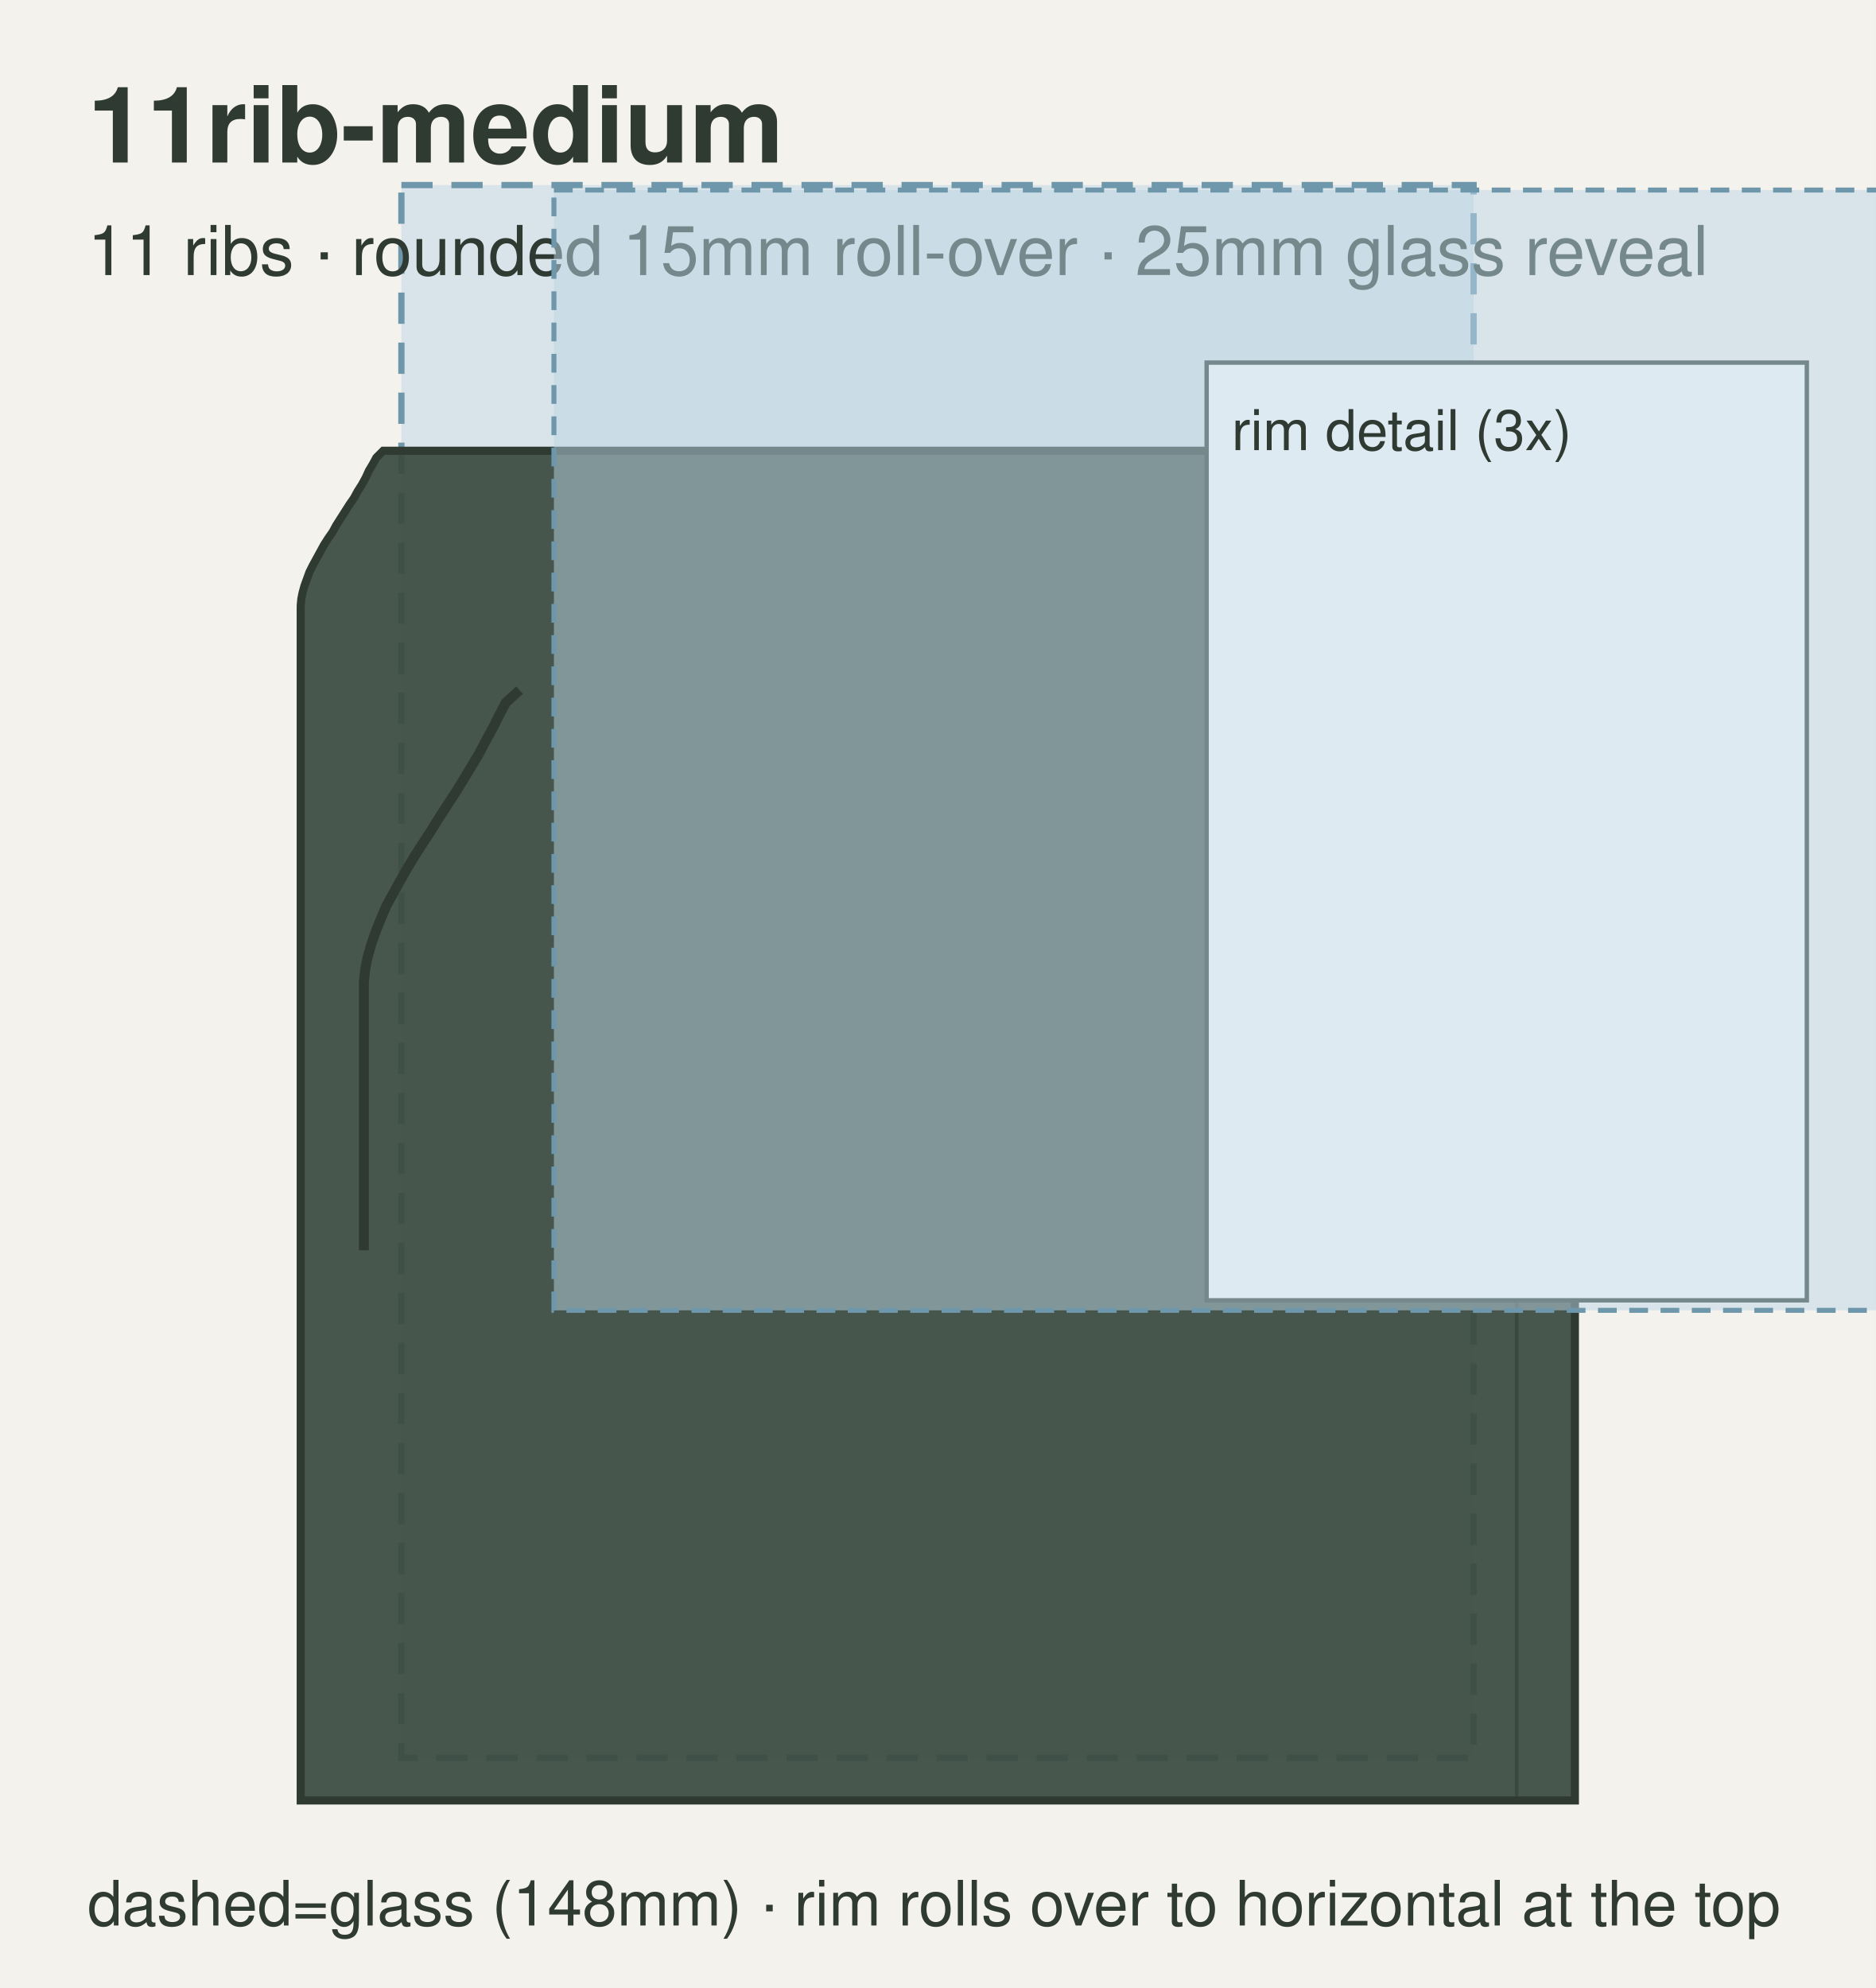
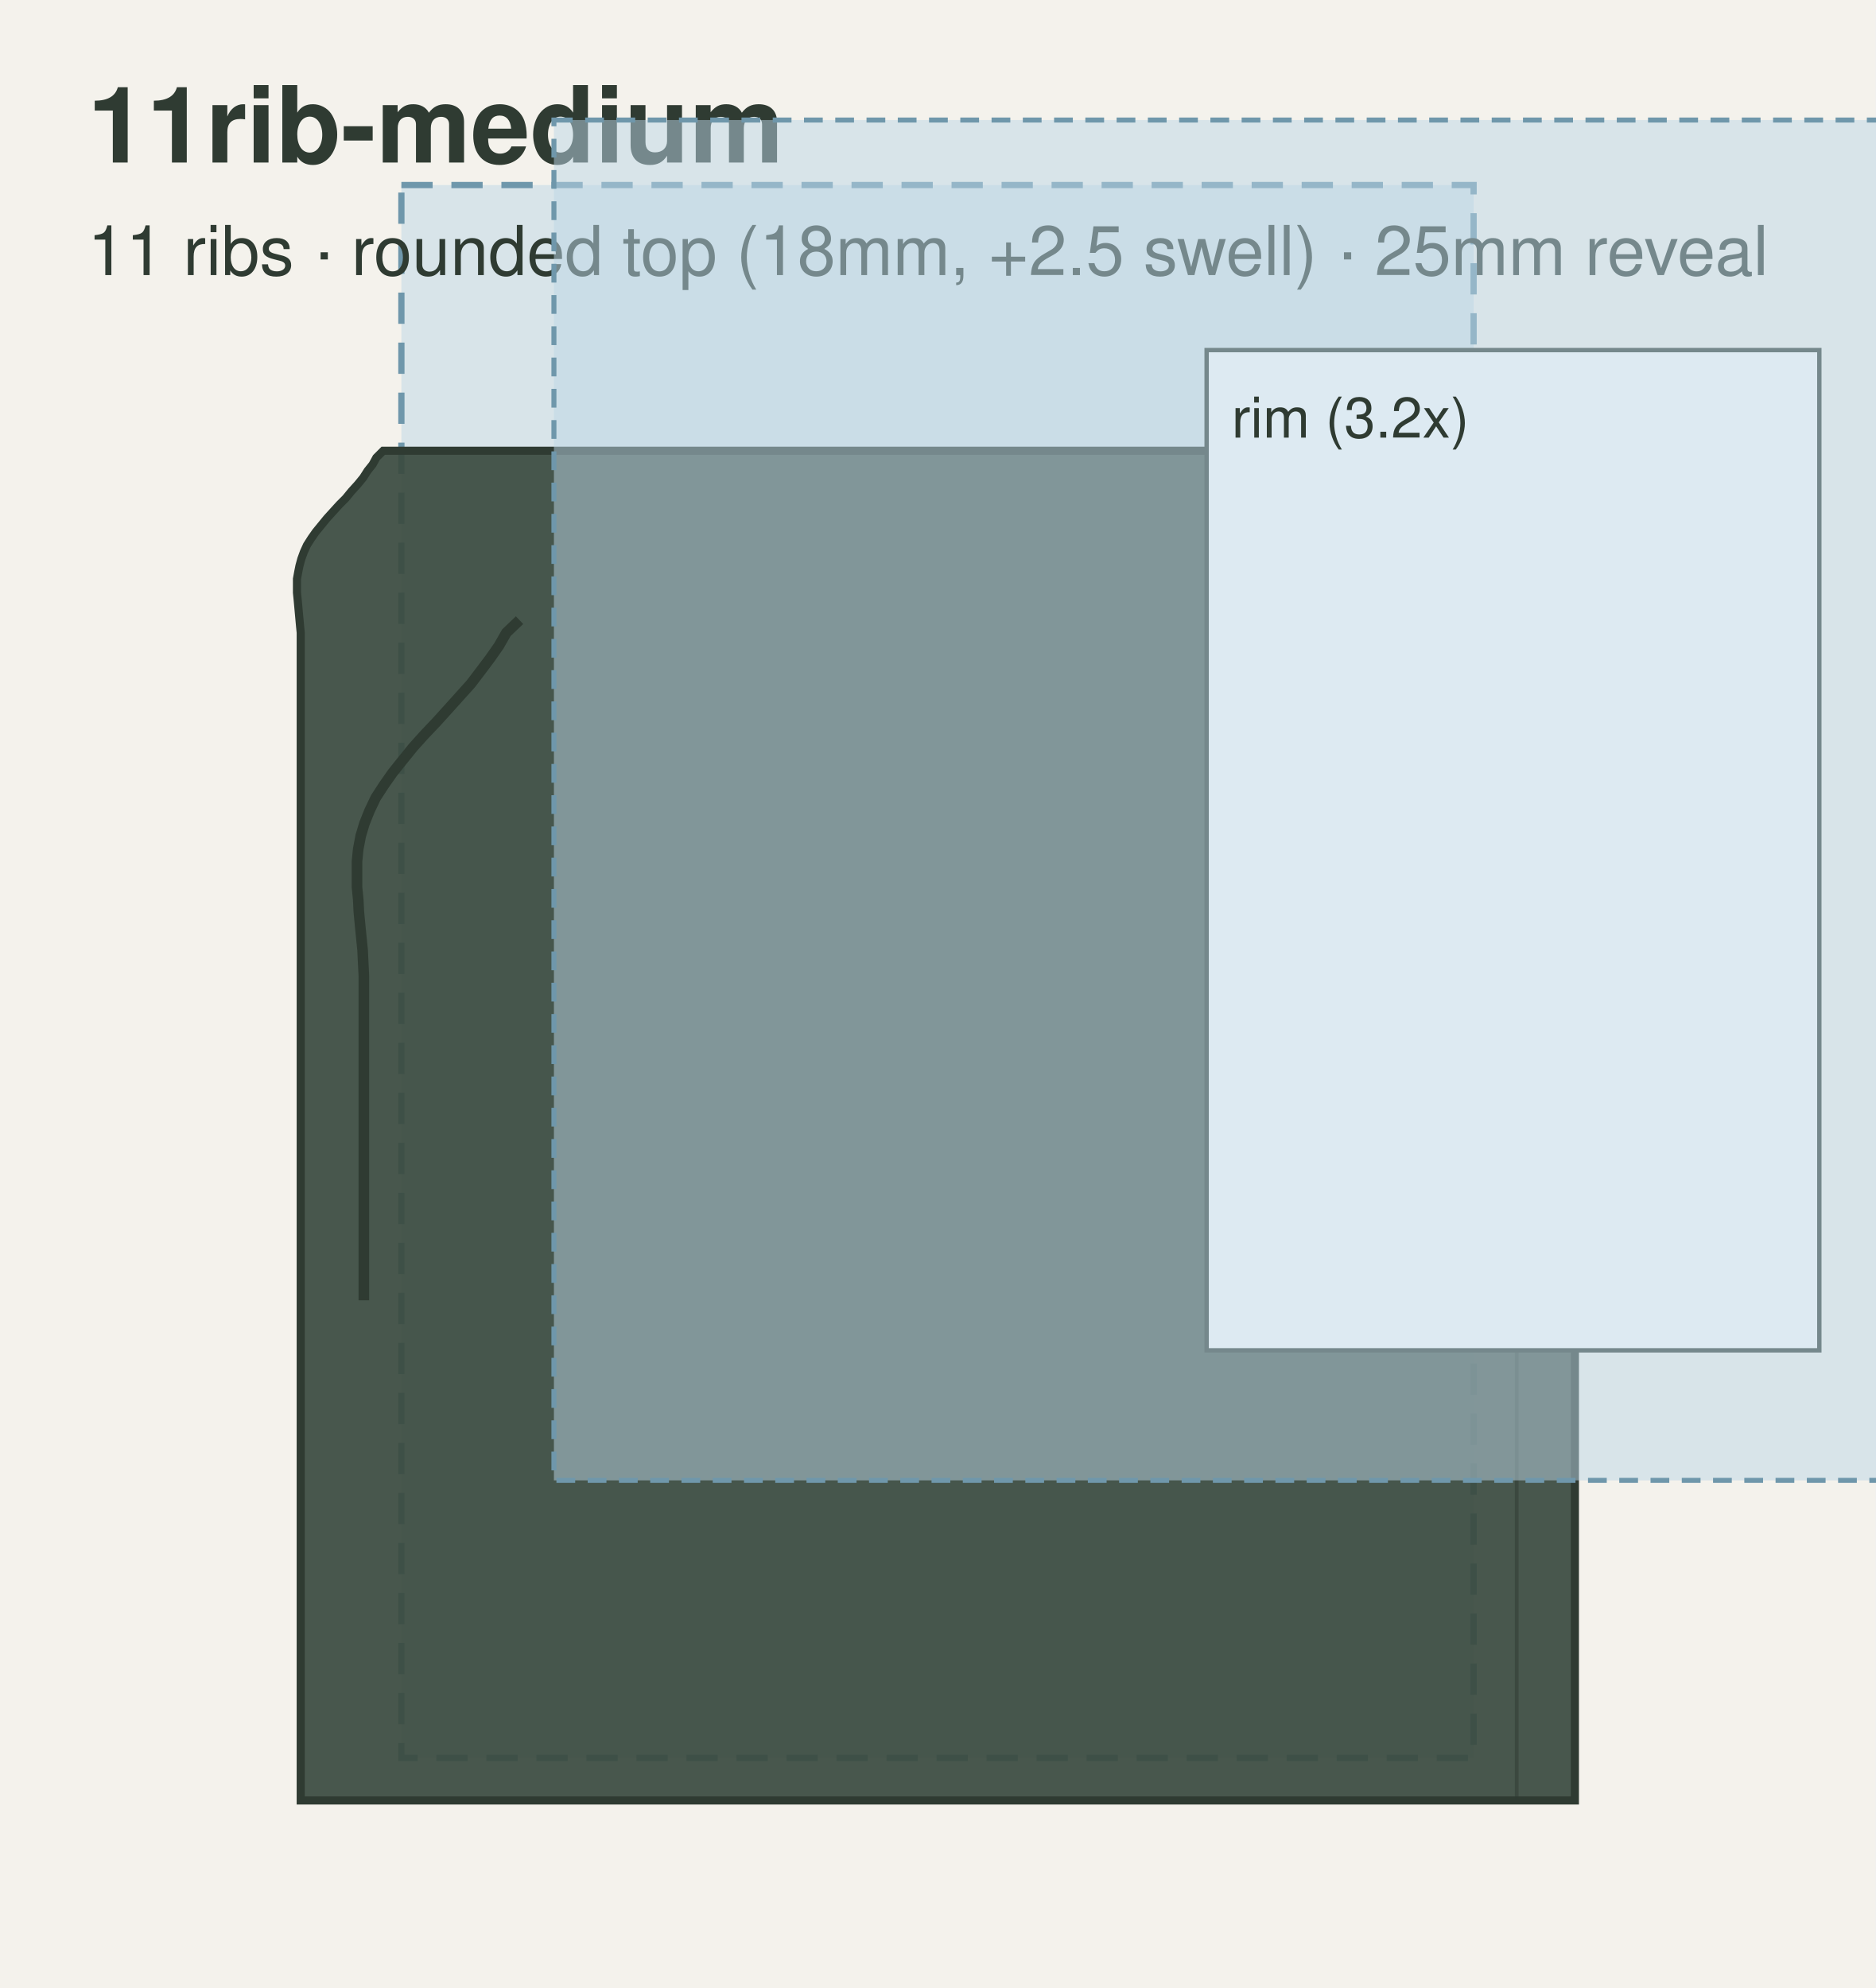
<svg xmlns="http://www.w3.org/2000/svg" width="300" height="318" viewBox="0 0 300 318">
  <rect width="300" height="318" fill="#f4f2ec" />
  <rect x="64.2" y="29.6" width="171.5" height="251.6" fill="#bcd6e6" fill-opacity="0.5" stroke="#6f97ab" stroke-width="1" stroke-dasharray="5 3" />
-   <path d="M 251.9,288.0 L 251.9,288.0 L 251.9,286.9 L 251.9,285.8 L 251.9,284.8 L 251.9,283.7 L 251.9,282.6 L 251.9,281.5 L 251.9,280.4 L 251.9,279.4 L 251.9,278.3 L 251.9,277.2 L 251.9,276.1 L 251.9,275.0 L 251.9,274.0 L 251.9,272.9 L 251.9,271.8 L 251.9,270.7 L 251.9,269.6 L 251.9,268.6 L 251.9,267.5 L 251.9,266.4 L 251.9,265.3 L 251.9,264.3 L 251.9,263.2 L 251.9,262.1 L 251.9,261.0 L 251.9,259.9 L 251.9,258.9 L 251.9,257.8 L 251.9,256.7 L 251.9,255.6 L 251.9,254.5 L 251.9,253.5 L 251.9,252.4 L 251.9,251.3 L 251.9,250.2 L 251.9,249.1 L 251.9,248.1 L 251.9,247.0 L 251.9,245.9 L 251.9,244.8 L 251.9,243.7 L 251.9,242.7 L 251.9,241.6 L 251.9,240.5 L 251.9,239.4 L 251.9,238.3 L 251.9,237.3 L 251.9,236.2 L 251.9,235.1 L 251.9,234.0 L 251.9,232.9 L 251.9,231.9 L 251.9,230.8 L 251.9,229.7 L 251.9,228.6 L 251.9,227.5 L 251.9,226.5 L 251.9,225.4 L 251.9,224.3 L 251.9,223.2 L 251.9,222.2 L 251.9,221.1 L 251.9,220.0 L 251.9,218.9 L 251.9,217.8 L 251.9,216.8 L 251.9,215.7 L 251.9,214.6 L 251.9,213.5 L 251.9,212.4 L 251.9,211.4 L 251.9,210.3 L 251.9,209.2 L 251.9,208.1 L 251.9,207.0 L 251.9,206.0 L 251.9,204.9 L 251.9,203.8 L 251.9,202.7 L 251.9,201.6 L 251.9,200.6 L 251.9,199.5 L 251.9,198.4 L 251.9,197.3 L 251.9,196.2 L 251.9,195.2 L 251.9,194.1 L 251.9,193.0 L 251.9,191.9 L 251.9,190.8 L 251.9,189.8 L 251.9,188.7 L 251.9,187.6 L 251.9,186.5 L 251.9,185.4 L 251.9,184.4 L 251.9,183.3 L 251.9,182.2 L 251.9,181.1 L 251.9,180.1 L 251.9,179.0 L 251.9,177.9 L 251.9,176.8 L 251.9,175.7 L 251.9,174.7 L 251.9,173.6 L 251.9,172.5 L 251.9,171.4 L 251.9,170.3 L 251.9,169.3 L 251.9,168.2 L 251.9,167.1 L 251.9,166.0 L 251.9,164.9 L 251.9,163.9 L 251.9,162.8 L 251.9,161.7 L 251.9,160.6 L 251.9,159.5 L 251.9,158.5 L 251.9,157.4 L 251.9,156.3 L 251.9,155.2 L 251.9,154.1 L 251.9,153.1 L 251.9,152.0 L 251.9,150.9 L 251.9,149.8 L 251.9,148.7 L 251.9,147.7 L 251.9,146.6 L 251.9,145.5 L 251.9,144.4 L 251.9,143.3 L 251.9,142.3 L 251.9,141.2 L 251.9,140.1 L 251.9,139.0 L 251.9,137.9 L 251.9,136.9 L 251.9,135.8 L 251.9,134.7 L 251.9,133.6 L 251.9,132.6 L 251.9,131.5 L 251.9,130.4 L 251.9,129.3 L 251.9,128.2 L 251.9,127.2 L 251.9,126.1 L 251.9,125.0 L 251.9,123.9 L 251.9,122.8 L 251.9,121.8 L 251.9,120.7 L 251.9,119.6 L 251.9,118.5 L 251.9,117.4 L 251.9,116.4 L 251.9,115.3 L 251.9,114.2 L 251.9,113.1 L 251.9,112.0 L 251.9,111.0 L 251.9,109.9 L 251.9,108.8 L 251.9,107.7 L 251.9,106.6 L 251.9,105.6 L 251.9,104.5 L 251.9,103.4 L 251.9,102.3 L 251.9,101.2 L 251.9,100.2 L 251.9,99.1 L 251.9,98.0 L 251.9,96.9 L 251.8,95.8 L 251.6,94.8 L 251.3,93.7 L 250.9,92.6 L 250.5,91.5 L 250.0,90.5 L 249.4,89.4 L 248.8,88.3 L 248.2,87.2 L 247.5,86.1 L 246.8,85.1 L 246.2,84.0 L 245.5,82.9 L 244.8,81.8 L 244.1,80.7 L 243.4,79.7 L 242.8,78.6 L 242.1,77.5 L 241.5,76.4 L 241.0,75.3 L 240.4,74.3 L 239.8,73.2 L 238.7,72.1 L 150.0,72.1 L 61.3,72.1 L 60.2,73.2 L 59.6,74.3 L 59.0,75.3 L 58.5,76.4 L 57.9,77.5 L 57.2,78.6 L 56.6,79.7 L 55.9,80.7 L 55.2,81.8 L 54.5,82.9 L 53.8,84.0 L 53.2,85.1 L 52.5,86.1 L 51.8,87.2 L 51.2,88.3 L 50.6,89.4 L 50.0,90.5 L 49.5,91.5 L 49.1,92.6 L 48.7,93.7 L 48.4,94.8 L 48.2,95.8 L 48.1,96.9 L 48.1,98.0 L 48.1,99.1 L 48.1,100.2 L 48.1,101.2 L 48.1,102.3 L 48.1,103.4 L 48.1,104.5 L 48.1,105.6 L 48.1,106.6 L 48.1,107.7 L 48.1,108.8 L 48.1,109.9 L 48.1,111.0 L 48.1,112.0 L 48.1,113.1 L 48.1,114.2 L 48.1,115.3 L 48.1,116.4 L 48.1,117.4 L 48.1,118.5 L 48.1,119.6 L 48.1,120.7 L 48.1,121.8 L 48.1,122.8 L 48.1,123.9 L 48.1,125.0 L 48.1,126.1 L 48.1,127.2 L 48.1,128.2 L 48.1,129.3 L 48.1,130.4 L 48.1,131.5 L 48.1,132.6 L 48.1,133.6 L 48.1,134.7 L 48.1,135.8 L 48.1,136.9 L 48.1,137.9 L 48.1,139.0 L 48.1,140.1 L 48.1,141.2 L 48.1,142.3 L 48.1,143.3 L 48.1,144.4 L 48.1,145.5 L 48.1,146.6 L 48.1,147.7 L 48.1,148.7 L 48.1,149.8 L 48.1,150.9 L 48.1,152.0 L 48.1,153.1 L 48.1,154.1 L 48.1,155.2 L 48.1,156.3 L 48.1,157.4 L 48.1,158.5 L 48.1,159.5 L 48.1,160.6 L 48.1,161.7 L 48.1,162.8 L 48.1,163.9 L 48.1,164.9 L 48.1,166.0 L 48.1,167.1 L 48.1,168.2 L 48.1,169.3 L 48.1,170.3 L 48.1,171.4 L 48.1,172.5 L 48.1,173.6 L 48.1,174.7 L 48.1,175.7 L 48.1,176.8 L 48.1,177.9 L 48.1,179.0 L 48.1,180.1 L 48.1,181.1 L 48.1,182.2 L 48.1,183.3 L 48.1,184.4 L 48.1,185.4 L 48.1,186.5 L 48.1,187.6 L 48.1,188.7 L 48.1,189.8 L 48.1,190.8 L 48.1,191.9 L 48.1,193.0 L 48.1,194.1 L 48.1,195.2 L 48.1,196.2 L 48.1,197.3 L 48.1,198.4 L 48.1,199.5 L 48.1,200.6 L 48.1,201.6 L 48.1,202.7 L 48.1,203.8 L 48.1,204.9 L 48.1,206.0 L 48.1,207.0 L 48.1,208.1 L 48.1,209.2 L 48.1,210.3 L 48.1,211.4 L 48.1,212.4 L 48.1,213.5 L 48.1,214.6 L 48.1,215.7 L 48.1,216.8 L 48.1,217.8 L 48.1,218.9 L 48.1,220.0 L 48.1,221.1 L 48.1,222.2 L 48.1,223.2 L 48.1,224.3 L 48.1,225.4 L 48.1,226.5 L 48.1,227.5 L 48.1,228.6 L 48.1,229.7 L 48.1,230.8 L 48.1,231.9 L 48.1,232.9 L 48.1,234.0 L 48.1,235.1 L 48.1,236.2 L 48.1,237.3 L 48.1,238.3 L 48.1,239.4 L 48.1,240.5 L 48.1,241.6 L 48.1,242.7 L 48.1,243.7 L 48.1,244.8 L 48.1,245.9 L 48.1,247.0 L 48.1,248.1 L 48.1,249.1 L 48.1,250.2 L 48.1,251.3 L 48.1,252.4 L 48.1,253.5 L 48.1,254.5 L 48.1,255.6 L 48.1,256.7 L 48.1,257.8 L 48.1,258.9 L 48.1,259.9 L 48.1,261.0 L 48.1,262.1 L 48.1,263.2 L 48.1,264.3 L 48.1,265.3 L 48.1,266.4 L 48.1,267.5 L 48.1,268.6 L 48.1,269.6 L 48.1,270.7 L 48.1,271.8 L 48.1,272.9 L 48.1,274.0 L 48.1,275.0 L 48.1,276.1 L 48.1,277.2 L 48.1,278.3 L 48.1,279.4 L 48.1,280.4 L 48.1,281.5 L 48.1,282.6 L 48.1,283.7 L 48.1,284.8 L 48.1,285.8 L 48.1,286.9 L 48.1,288.0 Z" fill="#3a4a3f" fill-opacity="0.92" stroke="#2f3b32" stroke-width="1.3" />
-   <path d="M 242.6,288.0 L 242.6,286.9 L 242.6,285.8 L 242.6,284.8 L 242.6,283.7 L 242.6,282.6 L 242.6,281.5 L 242.6,280.4 L 242.6,279.4 L 242.6,278.3 L 242.6,277.2 L 242.6,276.1 L 242.6,275.0 L 242.6,274.0 L 242.6,272.9 L 242.6,271.8 L 242.6,270.7 L 242.6,269.6 L 242.6,268.6 L 242.6,267.5 L 242.6,266.4 L 242.6,265.3 L 242.6,264.3 L 242.6,263.2 L 242.6,262.1 L 242.6,261.0 L 242.6,259.9 L 242.6,258.9 L 242.6,257.8 L 242.6,256.7 L 242.6,255.6 L 242.6,254.5 L 242.6,253.5 L 242.6,252.4 L 242.6,251.3 L 242.6,250.2 L 242.6,249.1 L 242.6,248.1 L 242.6,247.0 L 242.6,245.9 L 242.6,244.8 L 242.6,243.7 L 242.6,242.7 L 242.6,241.6 L 242.6,240.5 L 242.6,239.4 L 242.6,238.3 L 242.6,237.3 L 242.6,236.2 L 242.6,235.1 L 242.6,234.0 L 242.6,232.9 L 242.6,231.9 L 242.6,230.8 L 242.6,229.7 L 242.6,228.6 L 242.6,227.5 L 242.6,226.5 L 242.6,225.4 L 242.6,224.3 L 242.6,223.2 L 242.6,222.2 L 242.6,221.1 L 242.6,220.0 L 242.6,218.9 L 242.6,217.8 L 242.6,216.8 L 242.6,215.7 L 242.6,214.6 L 242.6,213.5 L 242.6,212.4 L 242.6,211.4 L 242.6,210.3 L 242.6,209.2 L 242.6,208.1 L 242.6,207.0 L 242.6,206.0 L 242.6,204.9 L 242.6,203.8 L 242.6,202.7 L 242.6,201.6 L 242.6,200.6 L 242.6,199.5 L 242.6,198.4 L 242.6,197.3 L 242.6,196.2 L 242.6,195.2 L 242.6,194.1 L 242.6,193.0 L 242.6,191.9 L 242.6,190.8 L 242.6,189.8 L 242.6,188.7 L 242.6,187.6 L 242.6,186.5 L 242.6,185.4 L 242.6,184.4 L 242.6,183.3 L 242.6,182.2 L 242.6,181.1 L 242.6,180.1 L 242.6,179.0 L 242.6,177.9 L 242.6,176.8 L 242.6,175.7 L 242.6,174.7 L 242.6,173.6 L 242.6,172.5 L 242.6,171.4 L 242.6,170.3 L 242.6,169.3 L 242.6,168.2 L 242.6,167.1 L 242.6,166.0 L 242.6,164.9 L 242.6,163.9 L 242.6,162.8 L 242.6,161.7 L 242.6,160.6 L 242.6,159.5 L 242.6,158.5 L 242.6,157.4 L 242.6,156.3 L 242.6,155.2 L 242.6,154.1 L 242.6,153.1 L 242.6,152.0 L 242.6,150.9 L 242.6,149.8 L 242.6,148.7 L 242.6,147.7 L 242.6,146.6 L 242.6,145.5 L 242.6,144.4 L 242.6,143.3 L 242.6,142.3 L 242.6,141.2 L 242.6,140.1 L 242.6,139.0 L 242.6,137.9 L 242.6,136.9 L 242.6,135.8 L 242.6,134.7 L 242.6,133.6 L 242.6,132.6 L 242.6,131.5 L 242.6,130.4 L 242.6,129.3 L 242.6,128.2 L 242.6,127.2 L 242.6,126.1 L 242.6,125.0 L 242.6,123.9 L 242.6,122.8 L 242.6,121.8 L 242.6,120.7 L 242.6,119.6 L 242.6,118.5 L 242.6,117.4 L 242.6,116.4 L 242.6,115.3 L 242.6,114.2 L 242.6,113.1 L 242.6,112.0 L 242.6,111.0 L 242.6,109.9 L 242.6,108.8 L 242.6,107.7 L 242.6,106.6 L 242.6,105.6 L 242.6,104.5 L 242.6,103.4 L 242.6,102.3 L 242.6,101.2 L 242.6,100.2 L 242.6,99.1 L 242.6,98.0 L 242.6,96.9 L 242.6,95.8 L 242.5,94.8 L 242.5,93.7 L 242.5,92.6 L 242.5,91.5 L 242.4,90.5 L 242.4,89.4 L 242.3,88.3 L 242.2,87.2 L 242.1,86.1 L 242.1,85.1 L 242.0,84.0 L 241.8,82.9 L 241.7,81.8 L 241.6,80.7 L 241.4,79.7 L 241.3,78.6 L 241.1,77.5 L 240.8,76.4 L 240.6,75.3 L 240.2,74.3 L 239.8,73.2 L 238.7,72.1" fill="none" stroke="#2f3b32" stroke-width="0.6" stroke-opacity="0.5" />
+   <path d="M 251.9,288.0 L 251.9,288.0 L 251.9,286.9 L 251.9,285.8 L 251.9,284.8 L 251.9,283.7 L 251.9,282.6 L 251.9,281.5 L 251.9,280.4 L 251.9,279.4 L 251.9,278.3 L 251.9,277.2 L 251.9,276.1 L 251.9,275.0 L 251.9,274.0 L 251.9,272.9 L 251.9,271.8 L 251.9,270.7 L 251.9,269.6 L 251.9,268.6 L 251.9,267.5 L 251.9,266.4 L 251.9,265.3 L 251.9,264.3 L 251.9,263.2 L 251.9,262.1 L 251.9,261.0 L 251.9,259.9 L 251.9,258.9 L 251.9,257.8 L 251.9,256.7 L 251.9,255.6 L 251.9,254.5 L 251.9,253.5 L 251.9,252.4 L 251.9,251.3 L 251.9,250.2 L 251.9,249.1 L 251.9,248.1 L 251.9,247.0 L 251.9,245.9 L 251.9,244.8 L 251.9,243.7 L 251.9,242.7 L 251.9,241.6 L 251.9,240.5 L 251.9,239.4 L 251.9,238.3 L 251.9,237.3 L 251.9,236.2 L 251.9,235.1 L 251.9,234.0 L 251.9,232.9 L 251.9,231.9 L 251.9,230.8 L 251.9,229.7 L 251.9,228.6 L 251.9,227.5 L 251.9,226.5 L 251.9,225.4 L 251.9,224.3 L 251.9,223.2 L 251.9,222.2 L 251.9,221.1 L 251.9,220.0 L 251.9,218.9 L 251.9,217.8 L 251.9,216.8 L 251.9,215.7 L 251.9,214.6 L 251.9,213.5 L 251.9,212.4 L 251.9,211.4 L 251.9,210.3 L 251.9,209.2 L 251.9,208.1 L 251.9,207.0 L 251.9,206.0 L 251.9,204.9 L 251.9,203.8 L 251.9,202.7 L 251.9,201.6 L 251.9,200.6 L 251.9,199.5 L 251.9,198.4 L 251.9,197.3 L 251.9,196.2 L 251.9,195.2 L 251.9,194.1 L 251.9,193.0 L 251.9,191.9 L 251.9,190.8 L 251.9,189.8 L 251.9,188.7 L 251.9,187.6 L 251.9,186.5 L 251.9,185.4 L 251.9,184.4 L 251.9,183.3 L 251.9,182.2 L 251.9,181.1 L 251.9,180.1 L 251.9,179.0 L 251.9,177.9 L 251.9,176.8 L 251.9,175.7 L 251.9,174.7 L 251.9,173.6 L 251.9,172.5 L 251.9,171.4 L 251.9,170.3 L 251.9,169.3 L 251.9,168.2 L 251.9,167.1 L 251.9,166.0 L 251.9,164.9 L 251.9,163.9 L 251.9,162.8 L 251.9,161.7 L 251.9,160.6 L 251.9,159.5 L 251.9,158.5 L 251.9,157.4 L 251.9,156.3 L 251.9,155.2 L 251.9,154.1 L 251.9,153.1 L 251.9,152.0 L 251.9,150.9 L 251.9,149.8 L 251.9,148.7 L 251.9,147.7 L 251.9,146.6 L 251.9,145.5 L 251.9,144.4 L 251.9,143.3 L 251.9,142.3 L 251.9,141.2 L 251.9,140.1 L 251.9,139.0 L 251.9,137.9 L 251.9,136.9 L 251.9,135.8 L 251.9,134.7 L 251.9,133.6 L 251.9,132.6 L 251.9,131.5 L 251.9,130.4 L 251.9,129.3 L 251.9,128.2 L 251.9,127.2 L 251.9,126.1 L 251.9,125.0 L 251.9,123.9 L 251.9,122.8 L 251.9,121.8 L 251.9,120.7 L 251.9,119.6 L 251.9,118.5 L 251.9,117.4 L 251.9,116.4 L 251.9,115.3 L 251.9,114.2 L 251.9,113.1 L 251.9,112.0 L 251.9,111.0 L 251.9,109.9 L 251.9,108.8 L 251.9,107.7 L 251.9,106.6 L 251.9,105.6 L 251.9,104.5 L 251.9,103.4 L 251.9,102.3 L 251.9,101.2 L 252.0,100.2 L 252.1,99.1 L 252.2,98.0 L 252.3,96.9 L 252.4,95.8 L 252.5,94.8 L 252.5,93.7 L 252.5,92.6 L 252.3,91.5 L 252.1,90.5 L 251.8,89.4 L 251.4,88.3 L 250.9,87.2 L 250.2,86.1 L 249.5,85.1 L 248.6,84.0 L 247.7,82.9 L 246.7,81.8 L 245.7,80.7 L 244.7,79.7 L 243.8,78.6 L 242.8,77.5 L 241.9,76.4 L 241.2,75.3 L 240.4,74.3 L 239.8,73.2 L 238.7,72.1 L 150.0,72.1 L 61.3,72.1 L 60.2,73.2 L 59.6,74.3 L 58.8,75.3 L 58.1,76.4 L 57.2,77.5 L 56.2,78.6 L 55.3,79.7 L 54.3,80.7 L 53.3,81.8 L 52.3,82.9 L 51.4,84.0 L 50.5,85.1 L 49.8,86.1 L 49.1,87.2 L 48.6,88.3 L 48.2,89.4 L 47.9,90.5 L 47.7,91.5 L 47.5,92.6 L 47.5,93.7 L 47.5,94.8 L 47.6,95.8 L 47.7,96.9 L 47.8,98.0 L 47.9,99.1 L 48.0,100.2 L 48.1,101.2 L 48.1,102.3 L 48.1,103.4 L 48.1,104.5 L 48.1,105.6 L 48.1,106.6 L 48.1,107.7 L 48.1,108.8 L 48.1,109.9 L 48.1,111.0 L 48.1,112.0 L 48.1,113.1 L 48.1,114.2 L 48.1,115.3 L 48.1,116.4 L 48.1,117.4 L 48.1,118.5 L 48.1,119.6 L 48.1,120.7 L 48.1,121.8 L 48.1,122.8 L 48.1,123.9 L 48.1,125.0 L 48.1,126.1 L 48.1,127.2 L 48.1,128.2 L 48.1,129.3 L 48.1,130.4 L 48.1,131.5 L 48.1,132.6 L 48.1,133.6 L 48.1,134.7 L 48.1,135.8 L 48.1,136.9 L 48.1,137.9 L 48.1,139.0 L 48.1,140.1 L 48.1,141.2 L 48.1,142.3 L 48.1,143.3 L 48.1,144.4 L 48.1,145.5 L 48.1,146.6 L 48.1,147.7 L 48.1,148.7 L 48.1,149.8 L 48.1,150.9 L 48.1,152.0 L 48.1,153.1 L 48.1,154.1 L 48.1,155.2 L 48.1,156.3 L 48.1,157.4 L 48.1,158.5 L 48.1,159.5 L 48.1,160.6 L 48.1,161.7 L 48.1,162.8 L 48.1,163.9 L 48.1,164.9 L 48.1,166.0 L 48.1,167.1 L 48.1,168.2 L 48.1,169.3 L 48.1,170.3 L 48.1,171.4 L 48.1,172.5 L 48.1,173.6 L 48.1,174.7 L 48.1,175.7 L 48.1,176.8 L 48.1,177.9 L 48.1,179.0 L 48.1,180.1 L 48.1,181.1 L 48.1,182.2 L 48.1,183.3 L 48.1,184.4 L 48.1,185.4 L 48.1,186.5 L 48.1,187.6 L 48.1,188.7 L 48.1,189.8 L 48.1,190.8 L 48.1,191.9 L 48.1,193.0 L 48.1,194.1 L 48.1,195.2 L 48.1,196.2 L 48.1,197.3 L 48.1,198.4 L 48.1,199.5 L 48.1,200.6 L 48.1,201.6 L 48.1,202.7 L 48.1,203.8 L 48.1,204.9 L 48.1,206.0 L 48.1,207.0 L 48.1,208.1 L 48.1,209.2 L 48.1,210.3 L 48.1,211.4 L 48.1,212.4 L 48.1,213.5 L 48.1,214.6 L 48.1,215.7 L 48.1,216.8 L 48.1,217.8 L 48.1,218.9 L 48.1,220.0 L 48.1,221.1 L 48.1,222.2 L 48.1,223.2 L 48.1,224.3 L 48.1,225.4 L 48.1,226.5 L 48.1,227.5 L 48.1,228.6 L 48.1,229.7 L 48.1,230.8 L 48.1,231.9 L 48.1,232.9 L 48.1,234.0 L 48.1,235.1 L 48.1,236.2 L 48.1,237.3 L 48.1,238.3 L 48.1,239.4 L 48.1,240.5 L 48.1,241.6 L 48.1,242.7 L 48.1,243.7 L 48.1,244.8 L 48.1,245.9 L 48.1,247.0 L 48.1,248.1 L 48.1,249.1 L 48.1,250.2 L 48.1,251.3 L 48.1,252.4 L 48.1,253.5 L 48.1,254.5 L 48.1,255.6 L 48.1,256.7 L 48.1,257.8 L 48.1,258.9 L 48.1,259.9 L 48.1,261.0 L 48.1,262.1 L 48.1,263.2 L 48.1,264.3 L 48.1,265.3 L 48.1,266.4 L 48.1,267.5 L 48.1,268.6 L 48.1,269.6 L 48.1,270.7 L 48.1,271.8 L 48.1,272.9 L 48.1,274.0 L 48.1,275.0 L 48.1,276.1 L 48.1,277.2 L 48.1,278.3 L 48.1,279.4 L 48.1,280.4 L 48.1,281.5 L 48.1,282.6 L 48.1,283.7 L 48.1,284.8 L 48.1,285.8 L 48.1,286.9 L 48.1,288.0 Z" fill="#3a4a3f" fill-opacity="0.92" stroke="#2f3b32" stroke-width="1.3" />
+   <path d="M 242.6,288.0 L 242.6,286.9 L 242.6,285.8 L 242.6,284.8 L 242.6,283.7 L 242.6,282.6 L 242.6,281.5 L 242.6,280.4 L 242.6,279.4 L 242.6,278.3 L 242.6,277.2 L 242.6,276.1 L 242.6,275.0 L 242.6,274.0 L 242.6,272.9 L 242.6,271.8 L 242.6,270.7 L 242.6,269.6 L 242.6,268.6 L 242.6,267.5 L 242.6,266.4 L 242.6,265.3 L 242.6,264.3 L 242.6,263.2 L 242.6,262.1 L 242.6,261.0 L 242.6,259.9 L 242.6,258.9 L 242.6,257.8 L 242.6,256.7 L 242.6,255.6 L 242.6,254.5 L 242.6,253.5 L 242.6,252.4 L 242.6,251.3 L 242.6,250.2 L 242.6,249.1 L 242.6,248.1 L 242.6,247.0 L 242.6,245.9 L 242.6,244.8 L 242.6,243.7 L 242.6,242.7 L 242.6,241.6 L 242.6,240.5 L 242.6,239.4 L 242.6,238.3 L 242.6,237.3 L 242.6,236.2 L 242.6,235.1 L 242.6,234.0 L 242.6,232.9 L 242.6,231.9 L 242.6,230.8 L 242.6,229.7 L 242.6,228.6 L 242.6,227.5 L 242.6,226.5 L 242.6,225.4 L 242.6,224.3 L 242.6,223.2 L 242.6,222.2 L 242.6,221.1 L 242.6,220.0 L 242.6,218.9 L 242.6,217.8 L 242.6,216.8 L 242.6,215.7 L 242.6,214.6 L 242.6,213.5 L 242.6,212.4 L 242.6,211.4 L 242.6,210.3 L 242.6,209.2 L 242.6,208.1 L 242.6,207.0 L 242.6,206.0 L 242.6,204.9 L 242.6,203.8 L 242.6,202.7 L 242.6,201.6 L 242.6,200.6 L 242.6,199.5 L 242.6,198.4 L 242.6,197.3 L 242.6,196.2 L 242.6,195.2 L 242.6,194.1 L 242.6,193.0 L 242.6,191.9 L 242.6,190.8 L 242.6,189.8 L 242.6,188.7 L 242.6,187.6 L 242.6,186.5 L 242.6,185.4 L 242.6,184.4 L 242.6,183.3 L 242.6,182.2 L 242.6,181.1 L 242.6,180.1 L 242.6,179.0 L 242.6,177.9 L 242.6,176.8 L 242.6,175.7 L 242.6,174.7 L 242.6,173.6 L 242.6,172.5 L 242.6,171.4 L 242.6,170.3 L 242.6,169.3 L 242.6,168.2 L 242.6,167.1 L 242.6,166.0 L 242.6,164.9 L 242.6,163.9 L 242.6,162.8 L 242.6,161.7 L 242.6,160.6 L 242.6,159.5 L 242.6,158.5 L 242.6,157.4 L 242.6,156.3 L 242.6,155.2 L 242.6,154.1 L 242.6,153.1 L 242.6,152.0 L 242.6,150.9 L 242.6,149.8 L 242.6,148.7 L 242.6,147.7 L 242.6,146.6 L 242.6,145.5 L 242.6,144.4 L 242.6,143.3 L 242.6,142.3 L 242.6,141.2 L 242.6,140.1 L 242.6,139.0 L 242.6,137.9 L 242.6,136.9 L 242.6,135.8 L 242.6,134.7 L 242.6,133.6 L 242.6,132.6 L 242.6,131.5 L 242.6,130.4 L 242.6,129.3 L 242.6,128.2 L 242.6,127.2 L 242.6,126.1 L 242.6,125.0 L 242.6,123.9 L 242.6,122.8 L 242.6,121.8 L 242.6,120.7 L 242.6,119.6 L 242.6,118.5 L 242.6,117.4 L 242.6,116.4 L 242.6,115.3 L 242.6,114.2 L 242.6,113.1 L 242.6,112.0 L 242.6,111.0 L 242.6,109.9 L 242.6,108.8 L 242.6,107.7 L 242.6,106.6 L 242.6,105.6 L 242.6,104.5 L 242.6,103.4 L 242.6,102.3 L 242.7,101.2 L 242.8,100.2 L 243.1,99.1 L 243.4,98.0 L 243.8,96.9 L 244.2,95.8 L 244.7,94.8 L 245.1,93.7 L 245.5,92.6 L 245.8,91.5 L 246.1,90.5 L 246.3,89.4 L 246.3,88.3 L 246.3,87.2 L 246.1,86.1 L 245.9,85.1 L 245.5,84.0 L 245.0,82.9 L 244.5,81.8 L 243.9,80.7 L 243.3,79.7 L 242.7,78.6 L 242.0,77.5 L 241.4,76.4 L 240.9,75.3 L 240.3,74.3 L 239.7,73.2 L 238.7,72.1" fill="none" stroke="#2f3b32" stroke-width="0.6" stroke-opacity="0.5" />
  <text x="14" y="26" font-family="Helvetica,Arial" font-size="17" font-weight="700" fill="#2f3b32">11rib-medium</text>
-   <text x="14" y="44" font-family="Helvetica,Arial" font-size="11" fill="#2f3b32">11 ribs · rounded 15mm roll-over · 25mm glass reveal</text>
-   <rect x="193" y="58" width="96" height="150" fill="#fff" stroke="#2f3b32" stroke-width="0.7" />
-   <rect x="88.6" y="30.4" width="322.9" height="179.2" fill="#bcd6e6" fill-opacity="0.5" stroke="#6f97ab" stroke-width="0.8" stroke-dasharray="3 2" />
-   <path d="M 58.2,200.0 L 58.2,199.8 L 58.2,197.8 L 58.2,195.7 L 58.2,193.7 L 58.2,191.7 L 58.2,189.6 L 58.2,187.6 L 58.2,185.6 L 58.2,183.6 L 58.2,181.5 L 58.2,179.5 L 58.2,177.5 L 58.2,175.4 L 58.2,173.4 L 58.2,171.4 L 58.2,169.3 L 58.2,167.3 L 58.2,165.3 L 58.2,163.2 L 58.2,161.2 L 58.2,159.2 L 58.2,157.1 L 58.4,155.1 L 58.8,153.1 L 59.4,151.0 L 60.1,149.0 L 60.9,147.0 L 61.8,144.9 L 62.9,142.9 L 64.0,140.9 L 65.2,138.8 L 66.4,136.8 L 67.7,134.8 L 69.0,132.8 L 70.3,130.7 L 71.6,128.7 L 72.9,126.7 L 74.2,124.6 L 75.4,122.6 L 76.6,120.6 L 77.7,118.5 L 78.8,116.5 L 79.8,114.5 L 80.9,112.4 L 83.1,110.4 L 83.1,110.4" fill="none" stroke="#2f3b32" stroke-width="1.6" />
-   <text x="197" y="72" font-family="Helvetica,Arial" font-size="9" fill="#2f3b32">rim detail (3x)</text>
-   <text x="14" y="308" font-family="Helvetica,Arial" font-size="10" fill="#2f3b32">dashed=glass (148mm) · rim rolls over to horizontal at the top</text>
+   <text x="14" y="44" font-family="Helvetica,Arial" font-size="11" fill="#2f3b32">11 ribs · rounded top (18mm, +2.5 swell) · 25mm reveal</text>
+   <rect x="193" y="56" width="98" height="160" fill="#fff" stroke="#2f3b32" stroke-width="0.7" />
+   <rect x="88.6" y="19.2" width="322.9" height="217.6" fill="#bcd6e6" fill-opacity="0.5" stroke="#6f97ab" stroke-width="0.8" stroke-dasharray="3 2" />
+   <path d="M 58.2,208.0 L 58.2,206.9 L 58.2,204.9 L 58.2,202.8 L 58.2,200.8 L 58.2,198.8 L 58.2,196.7 L 58.2,194.7 L 58.2,192.7 L 58.2,190.6 L 58.2,188.6 L 58.2,186.6 L 58.2,184.5 L 58.2,182.5 L 58.2,180.5 L 58.2,178.4 L 58.2,176.4 L 58.2,174.4 L 58.2,172.4 L 58.2,170.3 L 58.2,168.3 L 58.2,166.3 L 58.2,164.2 L 58.2,162.2 L 58.2,160.2 L 58.2,158.1 L 58.2,156.1 L 58.1,154.1 L 58.0,152.0 L 57.8,150.0 L 57.6,148.0 L 57.4,145.9 L 57.3,143.9 L 57.1,141.9 L 57.1,139.8 L 57.1,137.8 L 57.3,135.8 L 57.7,133.7 L 58.3,131.7 L 59.1,129.7 L 60.1,127.6 L 61.4,125.6 L 62.8,123.6 L 64.4,121.6 L 66.1,119.5 L 67.9,117.5 L 69.8,115.5 L 71.7,113.4 L 73.5,111.4 L 75.3,109.4 L 76.9,107.3 L 78.4,105.3 L 79.8,103.3 L 81.0,101.2 L 83.1,99.2 L 83.1,99.2" fill="none" stroke="#2f3b32" stroke-width="1.7" />
+   <text x="197" y="70" font-family="Helvetica,Arial" font-size="9" fill="#2f3b32">rim (3.2x)</text>
</svg>
